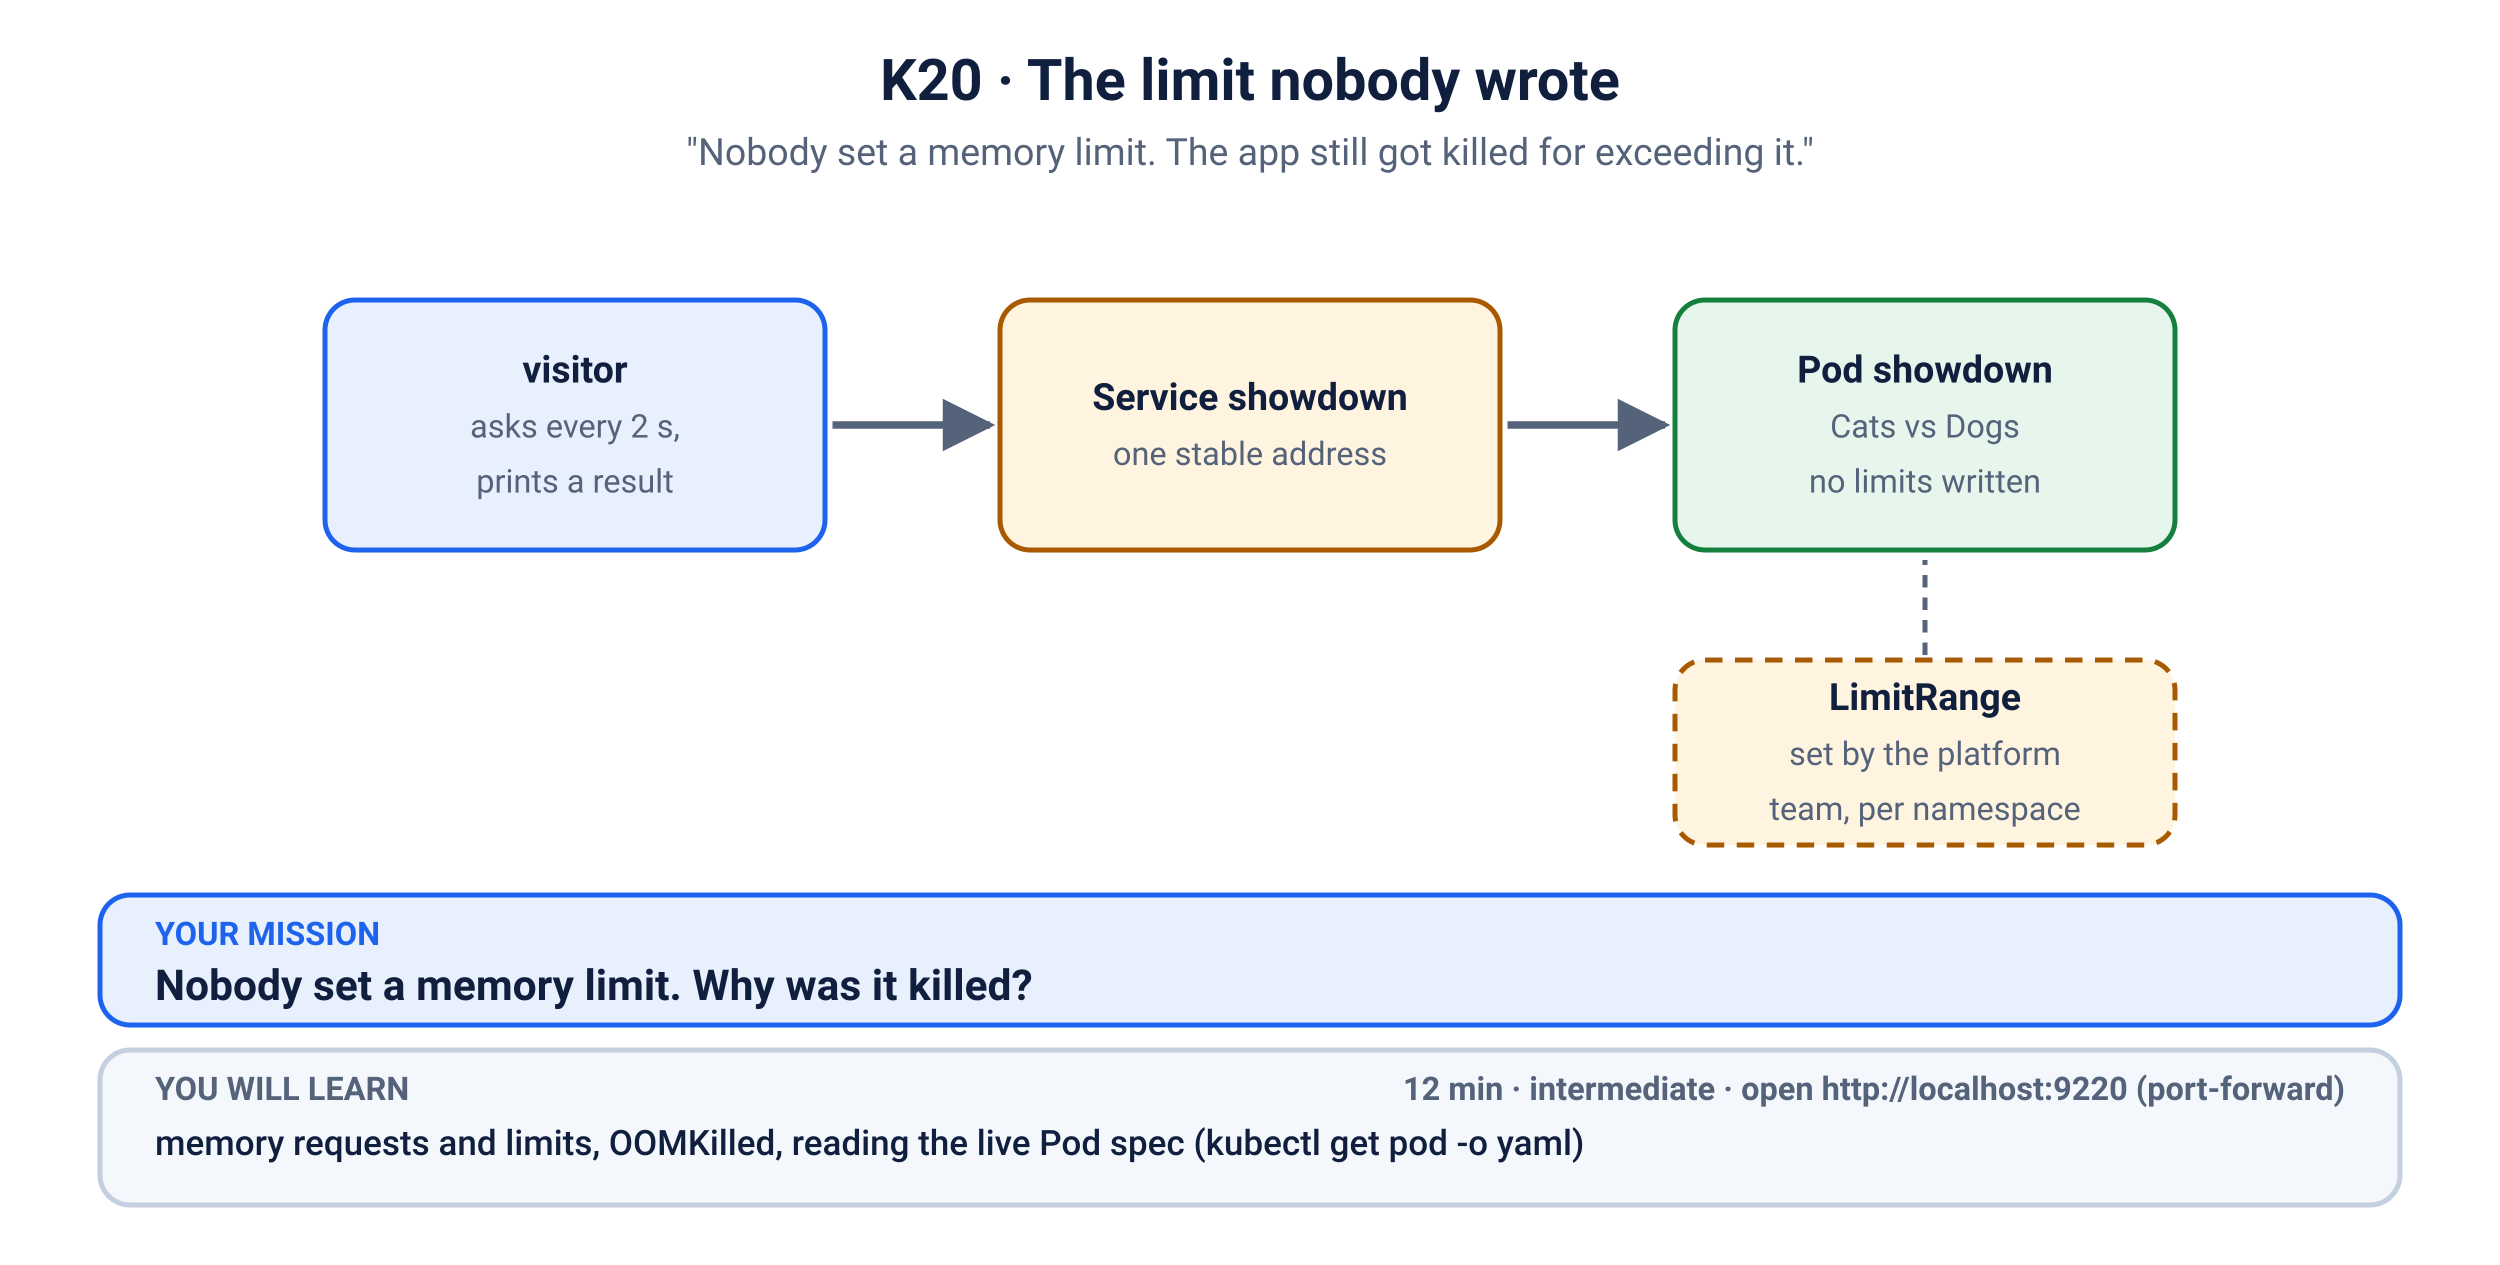
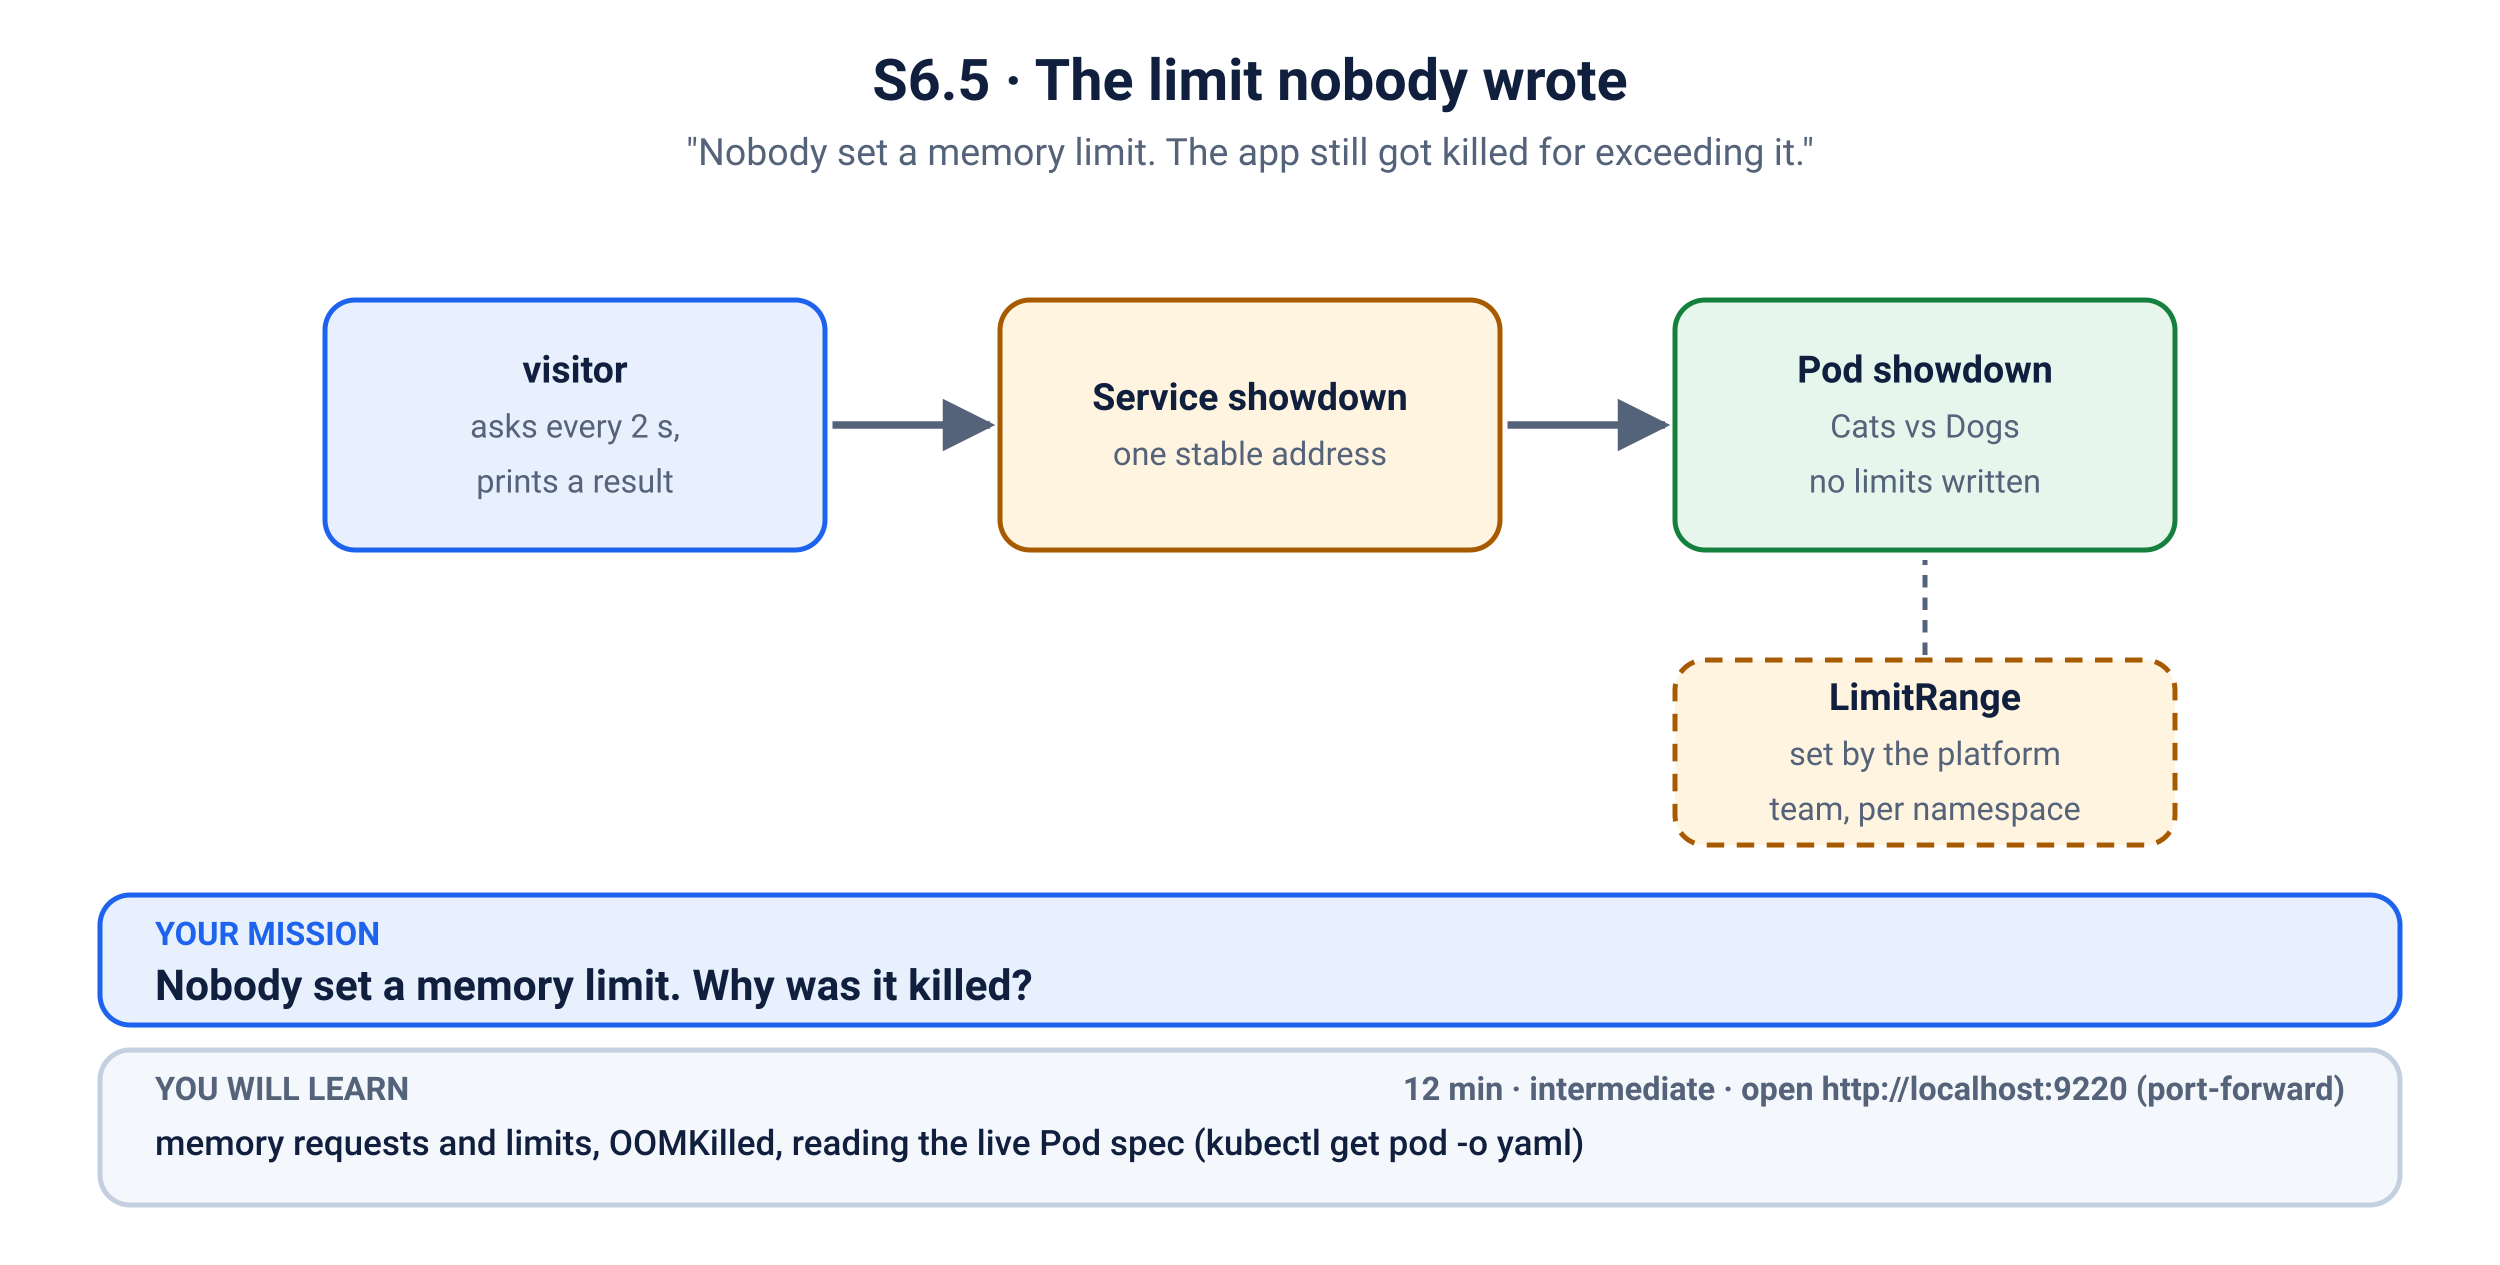
<svg xmlns="http://www.w3.org/2000/svg" viewBox="0 0 1000 506" width="1000" height="506" role="img" aria-labelledby="t d">
  <defs>
    <marker id="ah-blue" viewBox="0 0 10 10" refX="9" refY="5" markerWidth="7" markerHeight="7" orient="auto-start-reverse">
      <path d="M0,0 L10,5 L0,10 z" fill="#1d63ed" />
    </marker>
    <marker id="ah-muted" viewBox="0 0 10 10" refX="9" refY="5" markerWidth="7" markerHeight="7" orient="auto-start-reverse">
      <path d="M0,0 L10,5 L0,10 z" fill="#55637a" />
    </marker>
    <marker id="ah-red" viewBox="0 0 10 10" refX="9" refY="5" markerWidth="7" markerHeight="7" orient="auto-start-reverse">
      <path d="M0,0 L10,5 L0,10 z" fill="#c62828" />
    </marker>
    <marker id="ah-green" viewBox="0 0 10 10" refX="9" refY="5" markerWidth="7" markerHeight="7" orient="auto-start-reverse">
      <path d="M0,0 L10,5 L0,10 z" fill="#15803d" />
    </marker>
    <marker id="ah-amber" viewBox="0 0 10 10" refX="9" refY="5" markerWidth="7" markerHeight="7" orient="auto-start-reverse">
      <path d="M0,0 L10,5 L0,10 z" fill="#a85a00" />
    </marker>
    <marker id="ah-ink" viewBox="0 0 10 10" refX="9" refY="5" markerWidth="7" markerHeight="7" orient="auto-start-reverse">
      <path d="M0,0 L10,5 L0,10 z" fill="#0f1f3d" />
    </marker>
  </defs>
  <rect width="1000" height="506" fill="#ffffff" />
-   <text x="500.0" y="40" font-family="-apple-system, BlinkMacSystemFont, 'Segoe UI', Roboto, Helvetica, Arial, sans-serif" font-size="23" font-weight="700" fill="#0f1f3d" text-anchor="middle">K20 · The limit nobody wrote</text>
+   <text x="500.0" y="40" font-family="-apple-system, BlinkMacSystemFont, 'Segoe UI', Roboto, Helvetica, Arial, sans-serif" font-size="23" font-weight="700" fill="#0f1f3d" text-anchor="middle">S6.5 · The limit nobody wrote</text>
  <text x="500.0" y="66" font-family="-apple-system, BlinkMacSystemFont, 'Segoe UI', Roboto, Helvetica, Arial, sans-serif" font-size="15" fill="#55637a" text-anchor="middle">"Nobody set a memory limit. The app still got killed for exceeding it."</text>
  <rect x="130" y="120" width="200" height="100" rx="12" fill="#e8f0fe" stroke="#1d63ed" stroke-width="2" />
  <text x="230.0" y="153" font-family="-apple-system, BlinkMacSystemFont, 'Segoe UI', Roboto, Helvetica, Arial, sans-serif" font-size="15" font-weight="700" fill="#0f1f3d" text-anchor="middle">visitor</text>
  <text x="230.0" y="175" font-family="-apple-system, BlinkMacSystemFont, 'Segoe UI', Roboto, Helvetica, Arial, sans-serif" font-size="13" font-weight="400" fill="#55637a" text-anchor="middle">asks every 2 s,</text>
  <text x="230.0" y="197" font-family="-apple-system, BlinkMacSystemFont, 'Segoe UI', Roboto, Helvetica, Arial, sans-serif" font-size="13" font-weight="400" fill="#55637a" text-anchor="middle">prints a result</text>
  <line x1="333" y1="170" x2="396" y2="170" stroke="#55637a" stroke-width="3" marker-end="url(#ah-muted)" />
  <rect x="400" y="120" width="200" height="100" rx="12" fill="#fff4e0" stroke="#a85a00" stroke-width="2" />
  <text x="500.0" y="164" font-family="-apple-system, BlinkMacSystemFont, 'Segoe UI', Roboto, Helvetica, Arial, sans-serif" font-size="15" font-weight="700" fill="#0f1f3d" text-anchor="middle">Service showdown</text>
  <text x="500.0" y="186" font-family="-apple-system, BlinkMacSystemFont, 'Segoe UI', Roboto, Helvetica, Arial, sans-serif" font-size="13" font-weight="400" fill="#55637a" text-anchor="middle">one stable address</text>
  <line x1="603" y1="170" x2="666" y2="170" stroke="#55637a" stroke-width="3" marker-end="url(#ah-muted)" />
  <rect x="670" y="120" width="200" height="100" rx="12" fill="#e7f6ec" stroke="#15803d" stroke-width="2" />
  <text x="770.0" y="153" font-family="-apple-system, BlinkMacSystemFont, 'Segoe UI', Roboto, Helvetica, Arial, sans-serif" font-size="15" font-weight="700" fill="#0f1f3d" text-anchor="middle">Pod showdown</text>
  <text x="770.0" y="175" font-family="-apple-system, BlinkMacSystemFont, 'Segoe UI', Roboto, Helvetica, Arial, sans-serif" font-size="13" font-weight="400" fill="#55637a" text-anchor="middle">Cats vs Dogs</text>
  <text x="770.0" y="197" font-family="-apple-system, BlinkMacSystemFont, 'Segoe UI', Roboto, Helvetica, Arial, sans-serif" font-size="13" font-weight="400" fill="#55637a" text-anchor="middle">no limits written</text>
  <rect x="670" y="264" width="200" height="74" rx="12" fill="#fff4e0" stroke="#a85a00" stroke-width="2" stroke-dasharray="7 5" />
  <text x="770.0" y="284" font-family="-apple-system, BlinkMacSystemFont, 'Segoe UI', Roboto, Helvetica, Arial, sans-serif" font-size="15" font-weight="700" fill="#0f1f3d" text-anchor="middle">LimitRange</text>
  <text x="770.0" y="306" font-family="-apple-system, BlinkMacSystemFont, 'Segoe UI', Roboto, Helvetica, Arial, sans-serif" font-size="13" font-weight="400" fill="#55637a" text-anchor="middle">set by the platform</text>
  <text x="770.0" y="328" font-family="-apple-system, BlinkMacSystemFont, 'Segoe UI', Roboto, Helvetica, Arial, sans-serif" font-size="13" font-weight="400" fill="#55637a" text-anchor="middle">team, per namespace</text>
  <line x1="770" y1="262" x2="770" y2="224" stroke="#55637a" stroke-width="2" stroke-dasharray="5 4" />
  <rect x="40" y="358" width="920" height="52" rx="12" fill="#e8f0fe" stroke="#1d63ed" stroke-width="2" />
  <text x="62" y="378" font-family="-apple-system, BlinkMacSystemFont, 'Segoe UI', Roboto, Helvetica, Arial, sans-serif" font-size="13" font-weight="700" fill="#1d63ed" text-anchor="start">YOUR MISSION</text>
  <text x="62" y="400" font-family="-apple-system, BlinkMacSystemFont, 'Segoe UI', Roboto, Helvetica, Arial, sans-serif" font-size="17" font-weight="700" fill="#0f1f3d" text-anchor="start">Nobody set a memory limit. Why was it killed?</text>
  <rect x="40" y="420" width="920" height="62" rx="12" fill="#f4f7fb" stroke="#c4cfdf" stroke-width="2" />
  <text x="62" y="440" font-family="-apple-system, BlinkMacSystemFont, 'Segoe UI', Roboto, Helvetica, Arial, sans-serif" font-size="13" font-weight="700" fill="#55637a" text-anchor="start">YOU WILL LEARN</text>
  <text x="62" y="462" font-family="-apple-system, BlinkMacSystemFont, 'Segoe UI', Roboto, Helvetica, Arial, sans-serif" font-size="14" font-weight="500" fill="#0f1f3d" text-anchor="start">memory requests and limits, OOMKilled, reading the live Pod spec (kubectl get pod -o yaml)</text>
  <text x="938" y="440" font-family="-apple-system, BlinkMacSystemFont, 'Segoe UI', Roboto, Helvetica, Arial, sans-serif" font-size="13" font-weight="700" fill="#55637a" text-anchor="end">12 min   ·   intermediate   ·   open http://localhost:9220 (port-forward)</text>
</svg>
